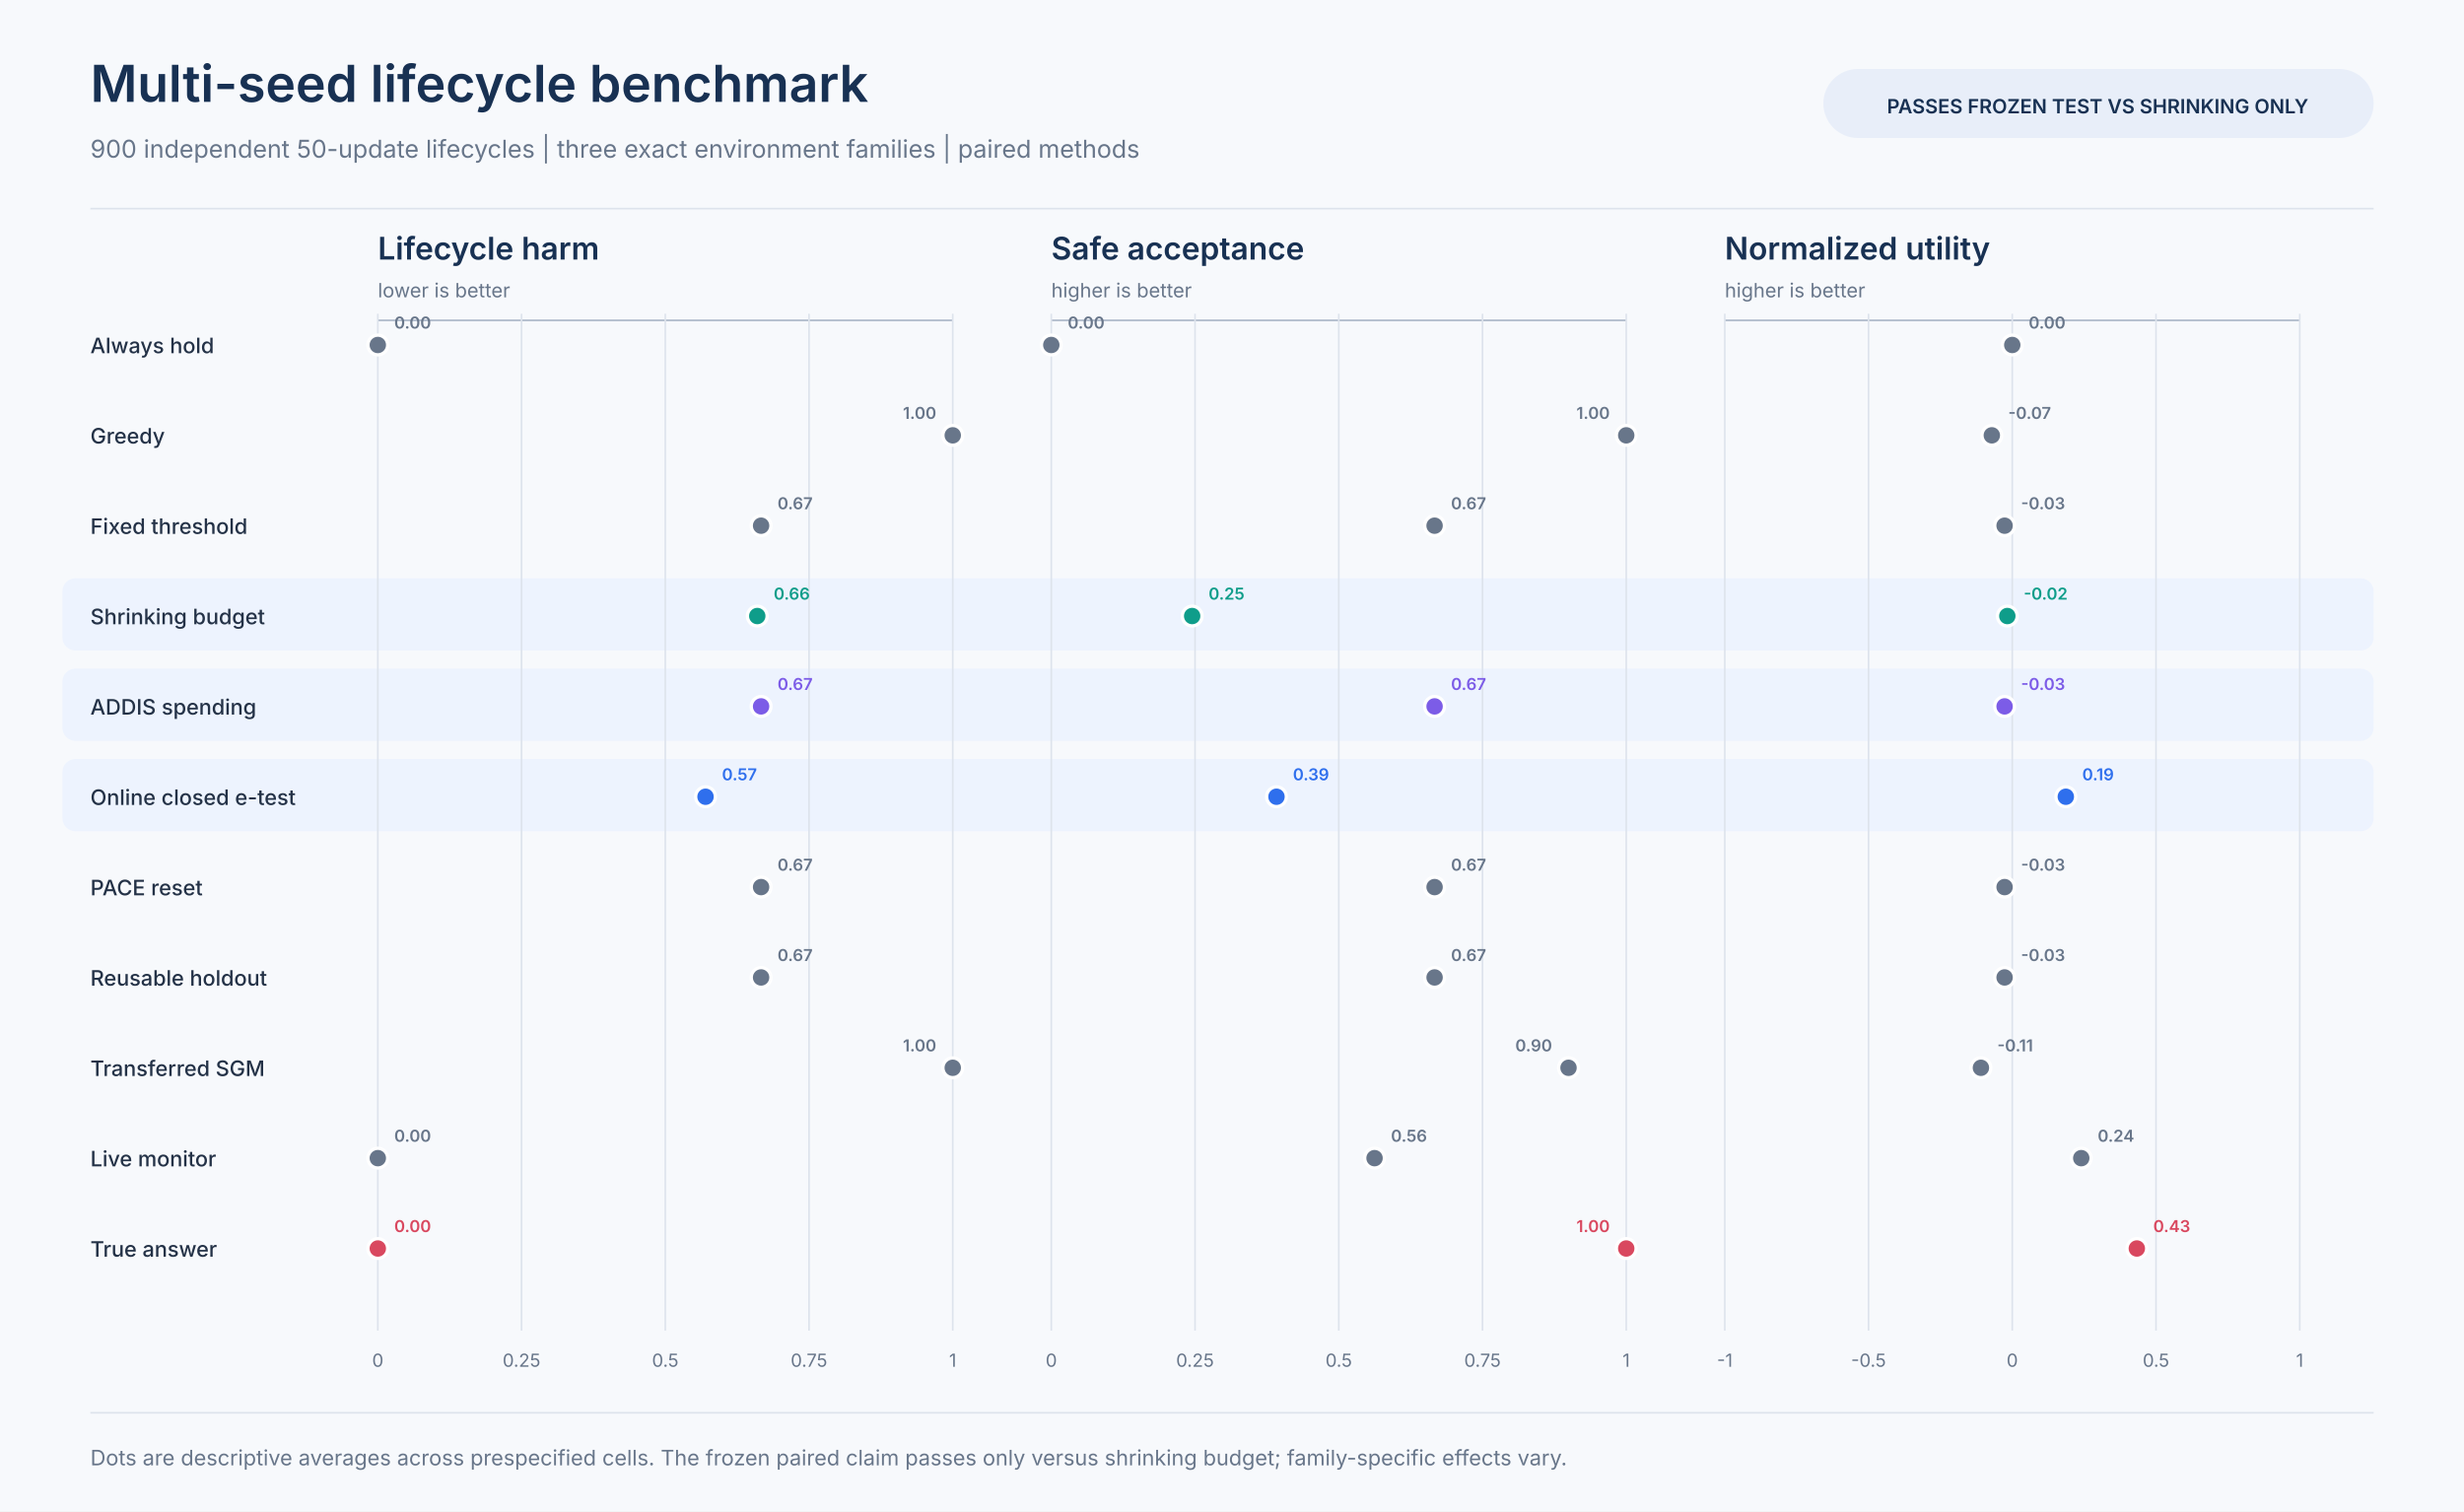
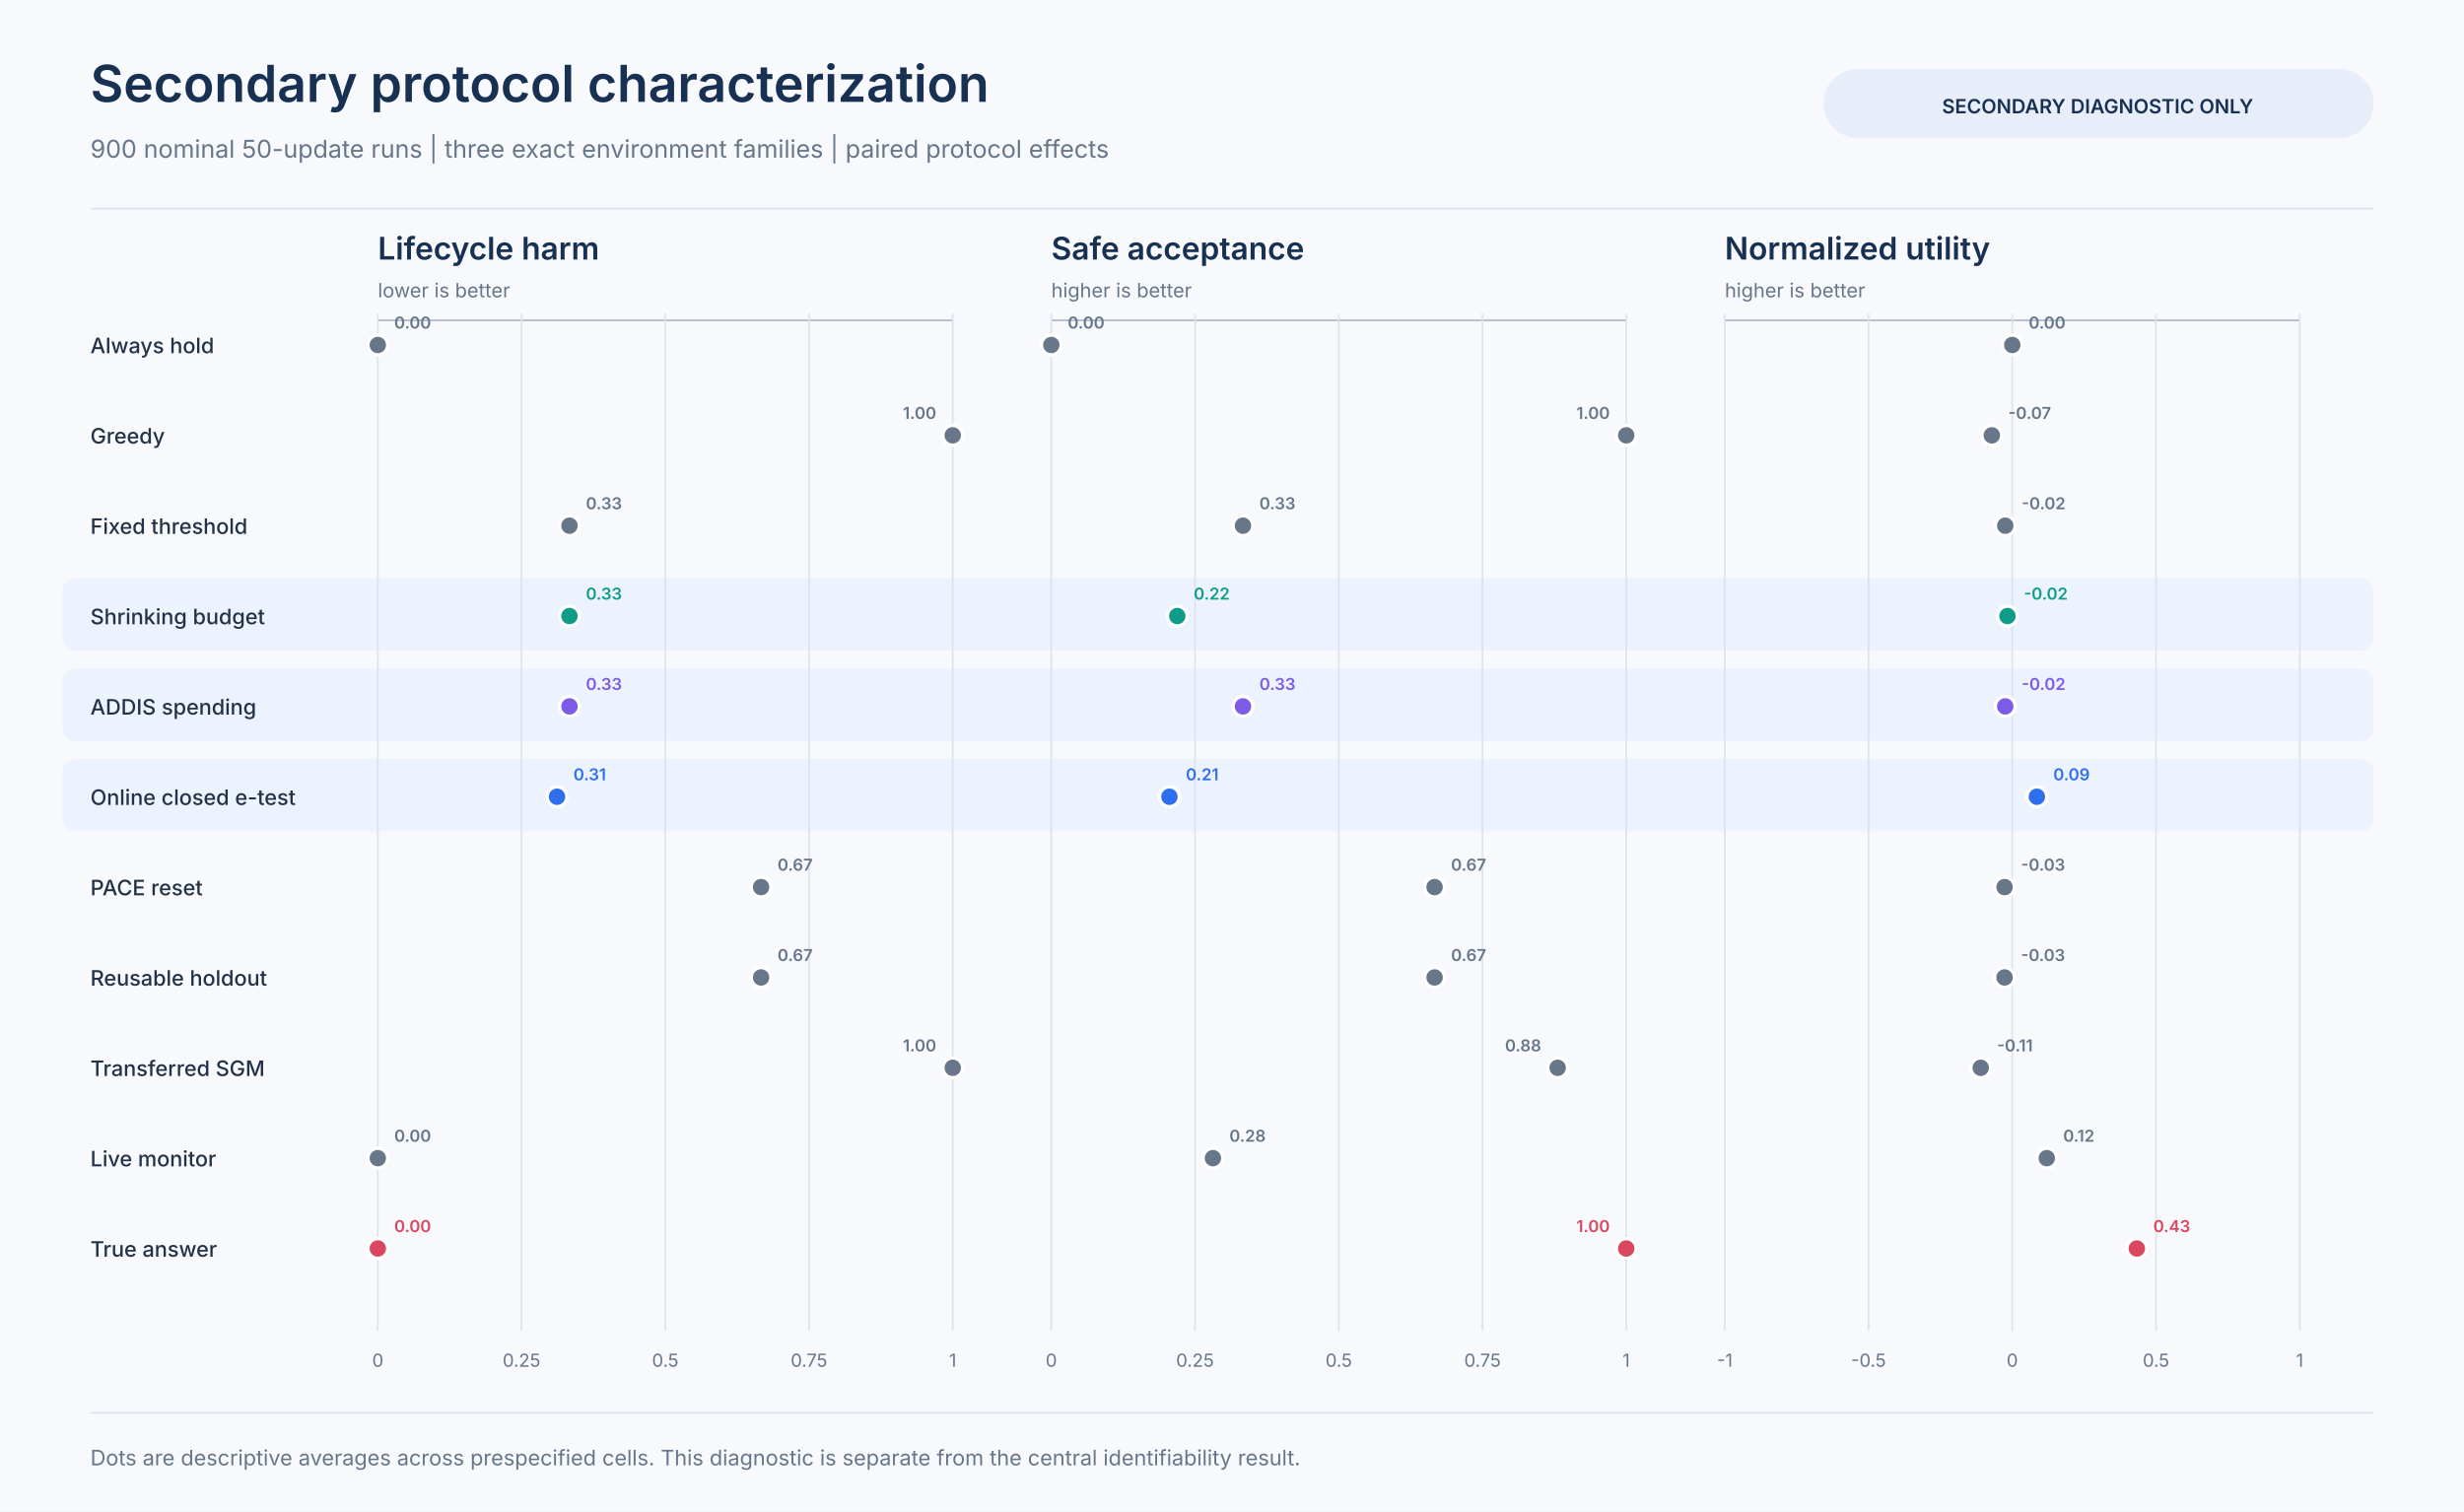
<svg xmlns="http://www.w3.org/2000/svg" width="1500" height="920" viewBox="0 0 1500 920" role="img" aria-labelledby="title description">
  <rect width="1500" height="920" fill="#F7F9FC" />
  <style>text{font-family:-apple-system,BlinkMacSystemFont,"Segoe UI",sans-serif;font-variant-numeric:tabular-nums}</style>
-   <text x="55" y="62" font-size="31" fill="#183153" font-weight="600" text-anchor="start">Multi-seed lifecycle benchmark</text>
-   <text x="55" y="96" font-size="15" fill="#68768A" font-weight="400" text-anchor="start">900 independent 50-update lifecycles  |  three exact environment families  |  paired methods</text>
+   <text x="55" y="62" font-size="31" fill="#183153" font-weight="600" text-anchor="start">Secondary protocol characterization</text>
+   <text x="55" y="96" font-size="15" fill="#68768A" font-weight="400" text-anchor="start">900 nominal 50-update runs  |  three exact environment families  |  paired protocol effects</text>
  <rect x="1110" y="42" width="335" height="42" rx="21" fill="#E8EEF9" />
-   <text x="1277" y="69" font-size="12" fill="#183153" font-weight="600" text-anchor="middle">PASSES FROZEN TEST VS SHRINKING ONLY</text>
+   <text x="1277" y="69" font-size="12" fill="#183153" font-weight="600" text-anchor="middle">SECONDARY DIAGNOSTIC ONLY</text>
  <line x1="55" y1="127" x2="1445" y2="127" stroke="#DDE3EC" />
  <text x="55" y="215" font-size="13" fill="#243247" font-weight="500" text-anchor="start">Always hold</text>
  <text x="55" y="270" font-size="13" fill="#243247" font-weight="500" text-anchor="start">Greedy</text>
  <text x="55" y="325" font-size="13" fill="#243247" font-weight="500" text-anchor="start">Fixed threshold</text>
  <rect x="38" y="352" width="1407" height="44" rx="8" fill="#EDF3FE" />
  <text x="55" y="380" font-size="13" fill="#243247" font-weight="500" text-anchor="start">Shrinking budget</text>
  <rect x="38" y="407" width="1407" height="44" rx="8" fill="#EDF3FE" />
  <text x="55" y="435" font-size="13" fill="#243247" font-weight="500" text-anchor="start">ADDIS spending</text>
  <rect x="38" y="462" width="1407" height="44" rx="8" fill="#EDF3FE" />
  <text x="55" y="490" font-size="13" fill="#243247" font-weight="500" text-anchor="start">Online closed e-test</text>
  <text x="55" y="545" font-size="13" fill="#243247" font-weight="500" text-anchor="start">PACE reset</text>
  <text x="55" y="600" font-size="13" fill="#243247" font-weight="500" text-anchor="start">Reusable holdout</text>
  <text x="55" y="655" font-size="13" fill="#243247" font-weight="500" text-anchor="start">Transferred SGM</text>
  <text x="55" y="710" font-size="13" fill="#243247" font-weight="500" text-anchor="start">Live monitor</text>
  <text x="55" y="765" font-size="13" fill="#243247" font-weight="500" text-anchor="start">True answer</text>
  <text x="230" y="158" font-size="19" fill="#183153" font-weight="600" text-anchor="start">Lifecycle harm</text>
  <text x="230" y="181" font-size="12" fill="#68768A" font-weight="400" text-anchor="start">lower is better</text>
  <line x1="230" y1="195" x2="580" y2="195" stroke="#AAB6C7" />
  <line x1="230.0" y1="191" x2="230.0" y2="810" stroke="#DDE3EC" />
  <text x="230.0" y="832" font-size="11" fill="#68768A" font-weight="400" text-anchor="middle">0</text>
  <line x1="317.5" y1="191" x2="317.5" y2="810" stroke="#DDE3EC" />
  <text x="317.5" y="832" font-size="11" fill="#68768A" font-weight="400" text-anchor="middle">0.25</text>
  <line x1="405.0" y1="191" x2="405.0" y2="810" stroke="#DDE3EC" />
  <text x="405.0" y="832" font-size="11" fill="#68768A" font-weight="400" text-anchor="middle">0.5</text>
  <line x1="492.5" y1="191" x2="492.5" y2="810" stroke="#DDE3EC" />
  <text x="492.5" y="832" font-size="11" fill="#68768A" font-weight="400" text-anchor="middle">0.75</text>
  <line x1="580.0" y1="191" x2="580.0" y2="810" stroke="#DDE3EC" />
  <text x="580.0" y="832" font-size="11" fill="#68768A" font-weight="400" text-anchor="middle">1</text>
  <circle cx="230.00" cy="210" r="6" fill="#68768A" stroke="#FFFFFF" stroke-width="2" />
  <text x="240.0" y="200" font-size="10" fill="#68768A" font-weight="600" text-anchor="start">0.00</text>
  <circle cx="580.00" cy="265" r="6" fill="#68768A" stroke="#FFFFFF" stroke-width="2" />
  <text x="570.0" y="255" font-size="10" fill="#68768A" font-weight="600" text-anchor="end">1.00</text>
-   <circle cx="463.33" cy="320" r="6" fill="#68768A" stroke="#FFFFFF" stroke-width="2" />
-   <text x="473.333" y="310" font-size="10" fill="#68768A" font-weight="600" text-anchor="start">0.67</text>
-   <circle cx="461.00" cy="375" r="6" fill="#0F9D8A" stroke="#FFFFFF" stroke-width="2" />
-   <text x="471.0" y="365" font-size="10" fill="#0F9D8A" font-weight="600" text-anchor="start">0.66</text>
-   <circle cx="463.33" cy="430" r="6" fill="#7C5CE7" stroke="#FFFFFF" stroke-width="2" />
-   <text x="473.333" y="420" font-size="10" fill="#7C5CE7" font-weight="600" text-anchor="start">0.67</text>
-   <circle cx="429.50" cy="485" r="6" fill="#2F6FED" stroke="#FFFFFF" stroke-width="2" />
-   <text x="439.5" y="475" font-size="10" fill="#2F6FED" font-weight="600" text-anchor="start">0.57</text>
+   <circle cx="346.67" cy="320" r="6" fill="#68768A" stroke="#FFFFFF" stroke-width="2" />
+   <text x="356.667" y="310" font-size="10" fill="#68768A" font-weight="600" text-anchor="start">0.33</text>
+   <circle cx="346.67" cy="375" r="6" fill="#0F9D8A" stroke="#FFFFFF" stroke-width="2" />
+   <text x="356.667" y="365" font-size="10" fill="#0F9D8A" font-weight="600" text-anchor="start">0.33</text>
+   <circle cx="346.67" cy="430" r="6" fill="#7C5CE7" stroke="#FFFFFF" stroke-width="2" />
+   <text x="356.667" y="420" font-size="10" fill="#7C5CE7" font-weight="600" text-anchor="start">0.33</text>
+   <circle cx="339.08" cy="485" r="6" fill="#2F6FED" stroke="#FFFFFF" stroke-width="2" />
+   <text x="349.083" y="475" font-size="10" fill="#2F6FED" font-weight="600" text-anchor="start">0.31</text>
  <circle cx="463.33" cy="540" r="6" fill="#68768A" stroke="#FFFFFF" stroke-width="2" />
  <text x="473.333" y="530" font-size="10" fill="#68768A" font-weight="600" text-anchor="start">0.67</text>
  <circle cx="463.33" cy="595" r="6" fill="#68768A" stroke="#FFFFFF" stroke-width="2" />
  <text x="473.333" y="585" font-size="10" fill="#68768A" font-weight="600" text-anchor="start">0.67</text>
  <circle cx="580.00" cy="650" r="6" fill="#68768A" stroke="#FFFFFF" stroke-width="2" />
  <text x="570.0" y="640" font-size="10" fill="#68768A" font-weight="600" text-anchor="end">1.00</text>
  <circle cx="230.00" cy="705" r="6" fill="#68768A" stroke="#FFFFFF" stroke-width="2" />
  <text x="240.0" y="695" font-size="10" fill="#68768A" font-weight="600" text-anchor="start">0.00</text>
  <circle cx="230.00" cy="760" r="6" fill="#D9485F" stroke="#FFFFFF" stroke-width="2" />
  <text x="240.0" y="750" font-size="10" fill="#D9485F" font-weight="600" text-anchor="start">0.00</text>
  <text x="640" y="158" font-size="19" fill="#183153" font-weight="600" text-anchor="start">Safe acceptance</text>
  <text x="640" y="181" font-size="12" fill="#68768A" font-weight="400" text-anchor="start">higher is better</text>
  <line x1="640" y1="195" x2="990" y2="195" stroke="#AAB6C7" />
  <line x1="640.0" y1="191" x2="640.0" y2="810" stroke="#DDE3EC" />
  <text x="640.0" y="832" font-size="11" fill="#68768A" font-weight="400" text-anchor="middle">0</text>
  <line x1="727.5" y1="191" x2="727.5" y2="810" stroke="#DDE3EC" />
  <text x="727.5" y="832" font-size="11" fill="#68768A" font-weight="400" text-anchor="middle">0.25</text>
  <line x1="815.0" y1="191" x2="815.0" y2="810" stroke="#DDE3EC" />
  <text x="815.0" y="832" font-size="11" fill="#68768A" font-weight="400" text-anchor="middle">0.5</text>
  <line x1="902.5" y1="191" x2="902.5" y2="810" stroke="#DDE3EC" />
  <text x="902.5" y="832" font-size="11" fill="#68768A" font-weight="400" text-anchor="middle">0.75</text>
  <line x1="990.0" y1="191" x2="990.0" y2="810" stroke="#DDE3EC" />
  <text x="990.0" y="832" font-size="11" fill="#68768A" font-weight="400" text-anchor="middle">1</text>
  <circle cx="640.00" cy="210" r="6" fill="#68768A" stroke="#FFFFFF" stroke-width="2" />
  <text x="650.0" y="200" font-size="10" fill="#68768A" font-weight="600" text-anchor="start">0.00</text>
  <circle cx="990.00" cy="265" r="6" fill="#68768A" stroke="#FFFFFF" stroke-width="2" />
  <text x="980.0" y="255" font-size="10" fill="#68768A" font-weight="600" text-anchor="end">1.00</text>
-   <circle cx="873.33" cy="320" r="6" fill="#68768A" stroke="#FFFFFF" stroke-width="2" />
-   <text x="883.333" y="310" font-size="10" fill="#68768A" font-weight="600" text-anchor="start">0.67</text>
-   <circle cx="725.75" cy="375" r="6" fill="#0F9D8A" stroke="#FFFFFF" stroke-width="2" />
-   <text x="735.75" y="365" font-size="10" fill="#0F9D8A" font-weight="600" text-anchor="start">0.25</text>
-   <circle cx="873.33" cy="430" r="6" fill="#7C5CE7" stroke="#FFFFFF" stroke-width="2" />
-   <text x="883.333" y="420" font-size="10" fill="#7C5CE7" font-weight="600" text-anchor="start">0.67</text>
-   <circle cx="777.08" cy="485" r="6" fill="#2F6FED" stroke="#FFFFFF" stroke-width="2" />
-   <text x="787.083" y="475" font-size="10" fill="#2F6FED" font-weight="600" text-anchor="start">0.39</text>
+   <circle cx="756.67" cy="320" r="6" fill="#68768A" stroke="#FFFFFF" stroke-width="2" />
+   <text x="766.667" y="310" font-size="10" fill="#68768A" font-weight="600" text-anchor="start">0.33</text>
+   <circle cx="716.69" cy="375" r="6" fill="#0F9D8A" stroke="#FFFFFF" stroke-width="2" />
+   <text x="726.689" y="365" font-size="10" fill="#0F9D8A" font-weight="600" text-anchor="start">0.22</text>
+   <circle cx="756.67" cy="430" r="6" fill="#7C5CE7" stroke="#FFFFFF" stroke-width="2" />
+   <text x="766.667" y="420" font-size="10" fill="#7C5CE7" font-weight="600" text-anchor="start">0.33</text>
+   <circle cx="711.91" cy="485" r="6" fill="#2F6FED" stroke="#FFFFFF" stroke-width="2" />
+   <text x="721.906" y="475" font-size="10" fill="#2F6FED" font-weight="600" text-anchor="start">0.21</text>
  <circle cx="873.33" cy="540" r="6" fill="#68768A" stroke="#FFFFFF" stroke-width="2" />
  <text x="883.333" y="530" font-size="10" fill="#68768A" font-weight="600" text-anchor="start">0.67</text>
  <circle cx="873.33" cy="595" r="6" fill="#68768A" stroke="#FFFFFF" stroke-width="2" />
  <text x="883.333" y="585" font-size="10" fill="#68768A" font-weight="600" text-anchor="start">0.67</text>
-   <circle cx="954.86" cy="650" r="6" fill="#68768A" stroke="#FFFFFF" stroke-width="2" />
-   <text x="944.864" y="640" font-size="10" fill="#68768A" font-weight="600" text-anchor="end">0.90</text>
-   <circle cx="836.78" cy="705" r="6" fill="#68768A" stroke="#FFFFFF" stroke-width="2" />
-   <text x="846.778" y="695" font-size="10" fill="#68768A" font-weight="600" text-anchor="start">0.56</text>
+   <circle cx="948.25" cy="650" r="6" fill="#68768A" stroke="#FFFFFF" stroke-width="2" />
+   <text x="938.253" y="640" font-size="10" fill="#68768A" font-weight="600" text-anchor="end">0.88</text>
+   <circle cx="738.39" cy="705" r="6" fill="#68768A" stroke="#FFFFFF" stroke-width="2" />
+   <text x="748.389" y="695" font-size="10" fill="#68768A" font-weight="600" text-anchor="start">0.28</text>
  <circle cx="990.00" cy="760" r="6" fill="#D9485F" stroke="#FFFFFF" stroke-width="2" />
  <text x="980.0" y="750" font-size="10" fill="#D9485F" font-weight="600" text-anchor="end">1.00</text>
  <text x="1050" y="158" font-size="19" fill="#183153" font-weight="600" text-anchor="start">Normalized utility</text>
  <text x="1050" y="181" font-size="12" fill="#68768A" font-weight="400" text-anchor="start">higher is better</text>
  <line x1="1050" y1="195" x2="1400" y2="195" stroke="#AAB6C7" />
  <line x1="1050.0" y1="191" x2="1050.0" y2="810" stroke="#DDE3EC" />
  <text x="1050.0" y="832" font-size="11" fill="#68768A" font-weight="400" text-anchor="middle">-1</text>
  <line x1="1137.5" y1="191" x2="1137.5" y2="810" stroke="#DDE3EC" />
  <text x="1137.5" y="832" font-size="11" fill="#68768A" font-weight="400" text-anchor="middle">-0.5</text>
  <line x1="1225.0" y1="191" x2="1225.0" y2="810" stroke="#DDE3EC" />
  <text x="1225.0" y="832" font-size="11" fill="#68768A" font-weight="400" text-anchor="middle">0</text>
  <line x1="1312.5" y1="191" x2="1312.5" y2="810" stroke="#DDE3EC" />
  <text x="1312.5" y="832" font-size="11" fill="#68768A" font-weight="400" text-anchor="middle">0.5</text>
  <line x1="1400.0" y1="191" x2="1400.0" y2="810" stroke="#DDE3EC" />
  <text x="1400.0" y="832" font-size="11" fill="#68768A" font-weight="400" text-anchor="middle">1</text>
  <circle cx="1225.00" cy="210" r="6" fill="#68768A" stroke="#FFFFFF" stroke-width="2" />
  <text x="1235.0" y="200" font-size="10" fill="#68768A" font-weight="600" text-anchor="start">0.00</text>
  <circle cx="1212.56" cy="265" r="6" fill="#68768A" stroke="#FFFFFF" stroke-width="2" />
  <text x="1222.556" y="255" font-size="10" fill="#68768A" font-weight="600" text-anchor="start">-0.07</text>
-   <circle cx="1220.33" cy="320" r="6" fill="#68768A" stroke="#FFFFFF" stroke-width="2" />
-   <text x="1230.333" y="310" font-size="10" fill="#68768A" font-weight="600" text-anchor="start">-0.03</text>
-   <circle cx="1221.99" cy="375" r="6" fill="#0F9D8A" stroke="#FFFFFF" stroke-width="2" />
-   <text x="1231.994" y="365" font-size="10" fill="#0F9D8A" font-weight="600" text-anchor="start">-0.02</text>
-   <circle cx="1220.33" cy="430" r="6" fill="#7C5CE7" stroke="#FFFFFF" stroke-width="2" />
-   <text x="1230.333" y="420" font-size="10" fill="#7C5CE7" font-weight="600" text-anchor="start">-0.03</text>
-   <circle cx="1257.60" cy="485" r="6" fill="#2F6FED" stroke="#FFFFFF" stroke-width="2" />
-   <text x="1267.604" y="475" font-size="10" fill="#2F6FED" font-weight="600" text-anchor="start">0.19</text>
+   <circle cx="1220.72" cy="320" r="6" fill="#68768A" stroke="#FFFFFF" stroke-width="2" />
+   <text x="1230.722" y="310" font-size="10" fill="#68768A" font-weight="600" text-anchor="start">-0.02</text>
+   <circle cx="1222.07" cy="375" r="6" fill="#0F9D8A" stroke="#FFFFFF" stroke-width="2" />
+   <text x="1232.068" y="365" font-size="10" fill="#0F9D8A" font-weight="600" text-anchor="start">-0.02</text>
+   <circle cx="1220.72" cy="430" r="6" fill="#7C5CE7" stroke="#FFFFFF" stroke-width="2" />
+   <text x="1230.722" y="420" font-size="10" fill="#7C5CE7" font-weight="600" text-anchor="start">-0.02</text>
+   <circle cx="1239.98" cy="485" r="6" fill="#2F6FED" stroke="#FFFFFF" stroke-width="2" />
+   <text x="1249.984" y="475" font-size="10" fill="#2F6FED" font-weight="600" text-anchor="start">0.09</text>
  <circle cx="1220.33" cy="540" r="6" fill="#68768A" stroke="#FFFFFF" stroke-width="2" />
  <text x="1230.333" y="530" font-size="10" fill="#68768A" font-weight="600" text-anchor="start">-0.03</text>
-   <circle cx="1220.33" cy="595" r="6" fill="#68768A" stroke="#FFFFFF" stroke-width="2" />
-   <text x="1230.333" y="585" font-size="10" fill="#68768A" font-weight="600" text-anchor="start">-0.03</text>
-   <circle cx="1205.92" cy="650" r="6" fill="#68768A" stroke="#FFFFFF" stroke-width="2" />
-   <text x="1215.917" y="640" font-size="10" fill="#68768A" font-weight="600" text-anchor="start">-0.11</text>
-   <circle cx="1267.00" cy="705" r="6" fill="#68768A" stroke="#FFFFFF" stroke-width="2" />
-   <text x="1277.0" y="695" font-size="10" fill="#68768A" font-weight="600" text-anchor="start">0.24</text>
+   <circle cx="1220.31" cy="595" r="6" fill="#68768A" stroke="#FFFFFF" stroke-width="2" />
+   <text x="1230.31" y="585" font-size="10" fill="#68768A" font-weight="600" text-anchor="start">-0.03</text>
+   <circle cx="1205.79" cy="650" r="6" fill="#68768A" stroke="#FFFFFF" stroke-width="2" />
+   <text x="1215.785" y="640" font-size="10" fill="#68768A" font-weight="600" text-anchor="start">-0.11</text>
+   <circle cx="1246.00" cy="705" r="6" fill="#68768A" stroke="#FFFFFF" stroke-width="2" />
+   <text x="1256.0" y="695" font-size="10" fill="#68768A" font-weight="600" text-anchor="start">0.12</text>
  <circle cx="1300.83" cy="760" r="6" fill="#D9485F" stroke="#FFFFFF" stroke-width="2" />
  <text x="1310.833" y="750" font-size="10" fill="#D9485F" font-weight="600" text-anchor="start">0.43</text>
  <line x1="55" y1="860" x2="1445" y2="860" stroke="#DDE3EC" />
-   <text x="55" y="892" font-size="13" fill="#68768A" font-weight="400" text-anchor="start">Dots are descriptive averages across prespecified cells. The frozen paired claim passes only versus shrinking budget; family-specific effects vary.</text>
+   <text x="55" y="892" font-size="13" fill="#68768A" font-weight="400" text-anchor="start">Dots are descriptive averages across prespecified cells. This diagnostic is separate from the central identifiability result.</text>
</svg>
